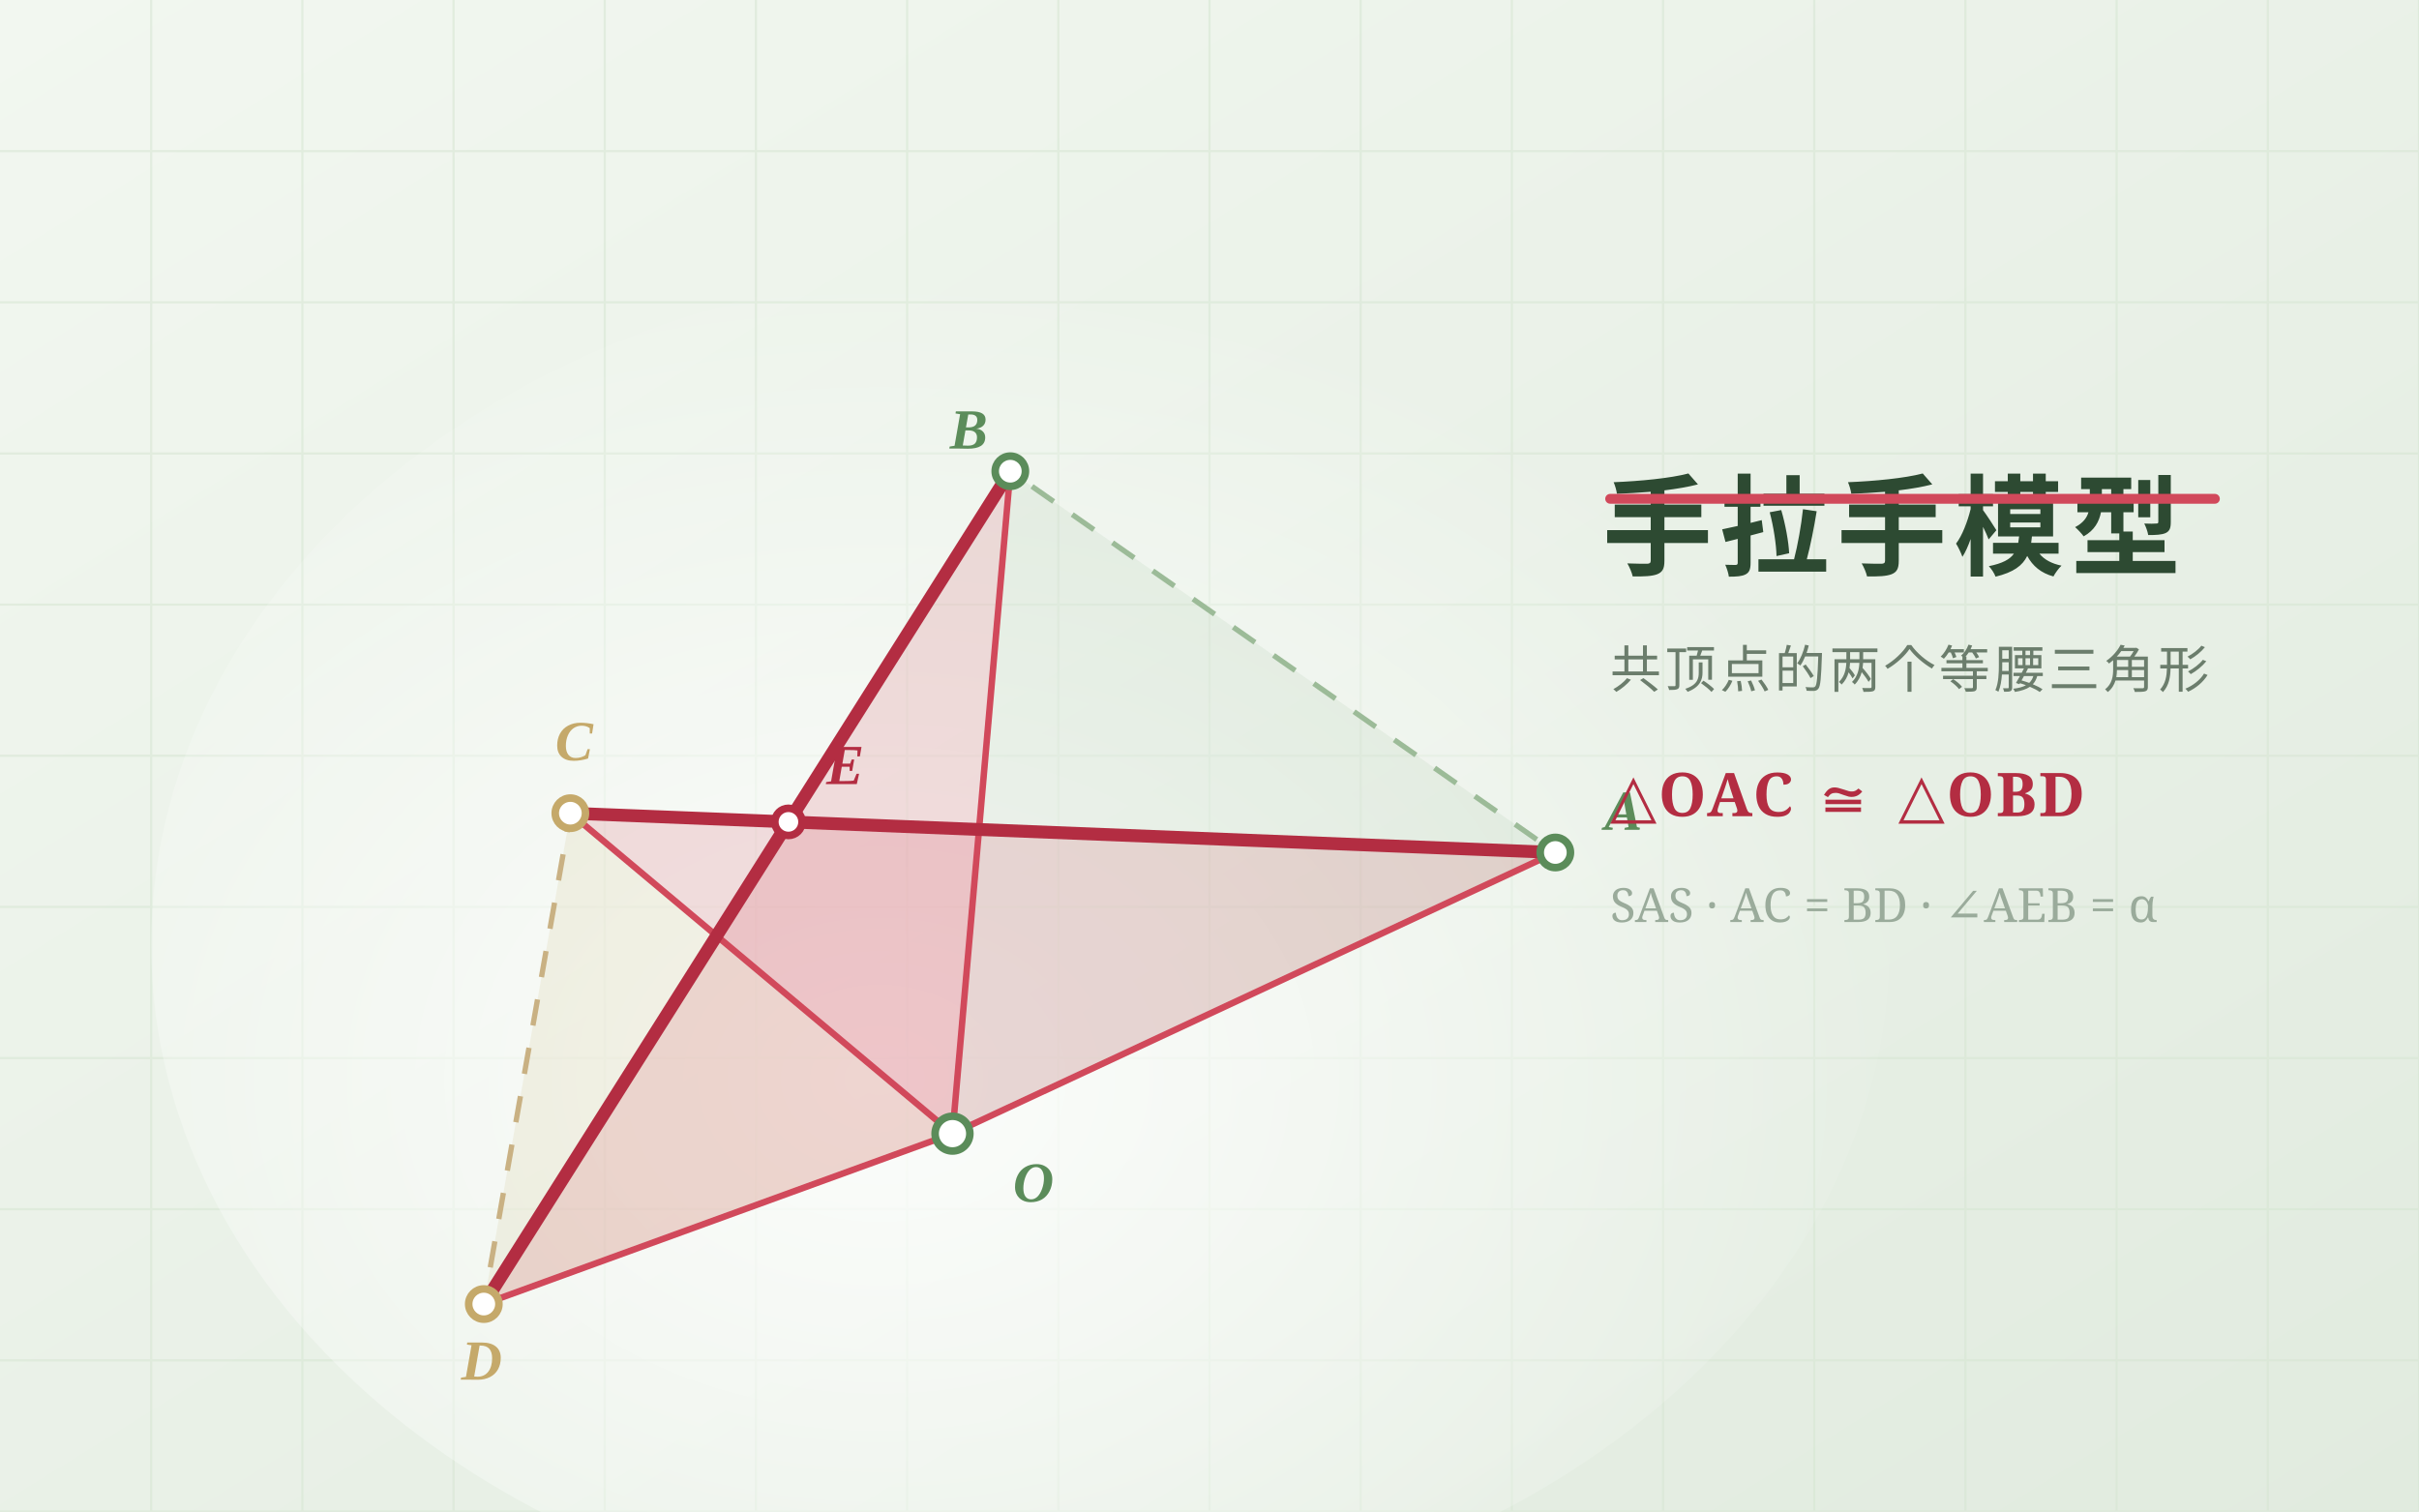
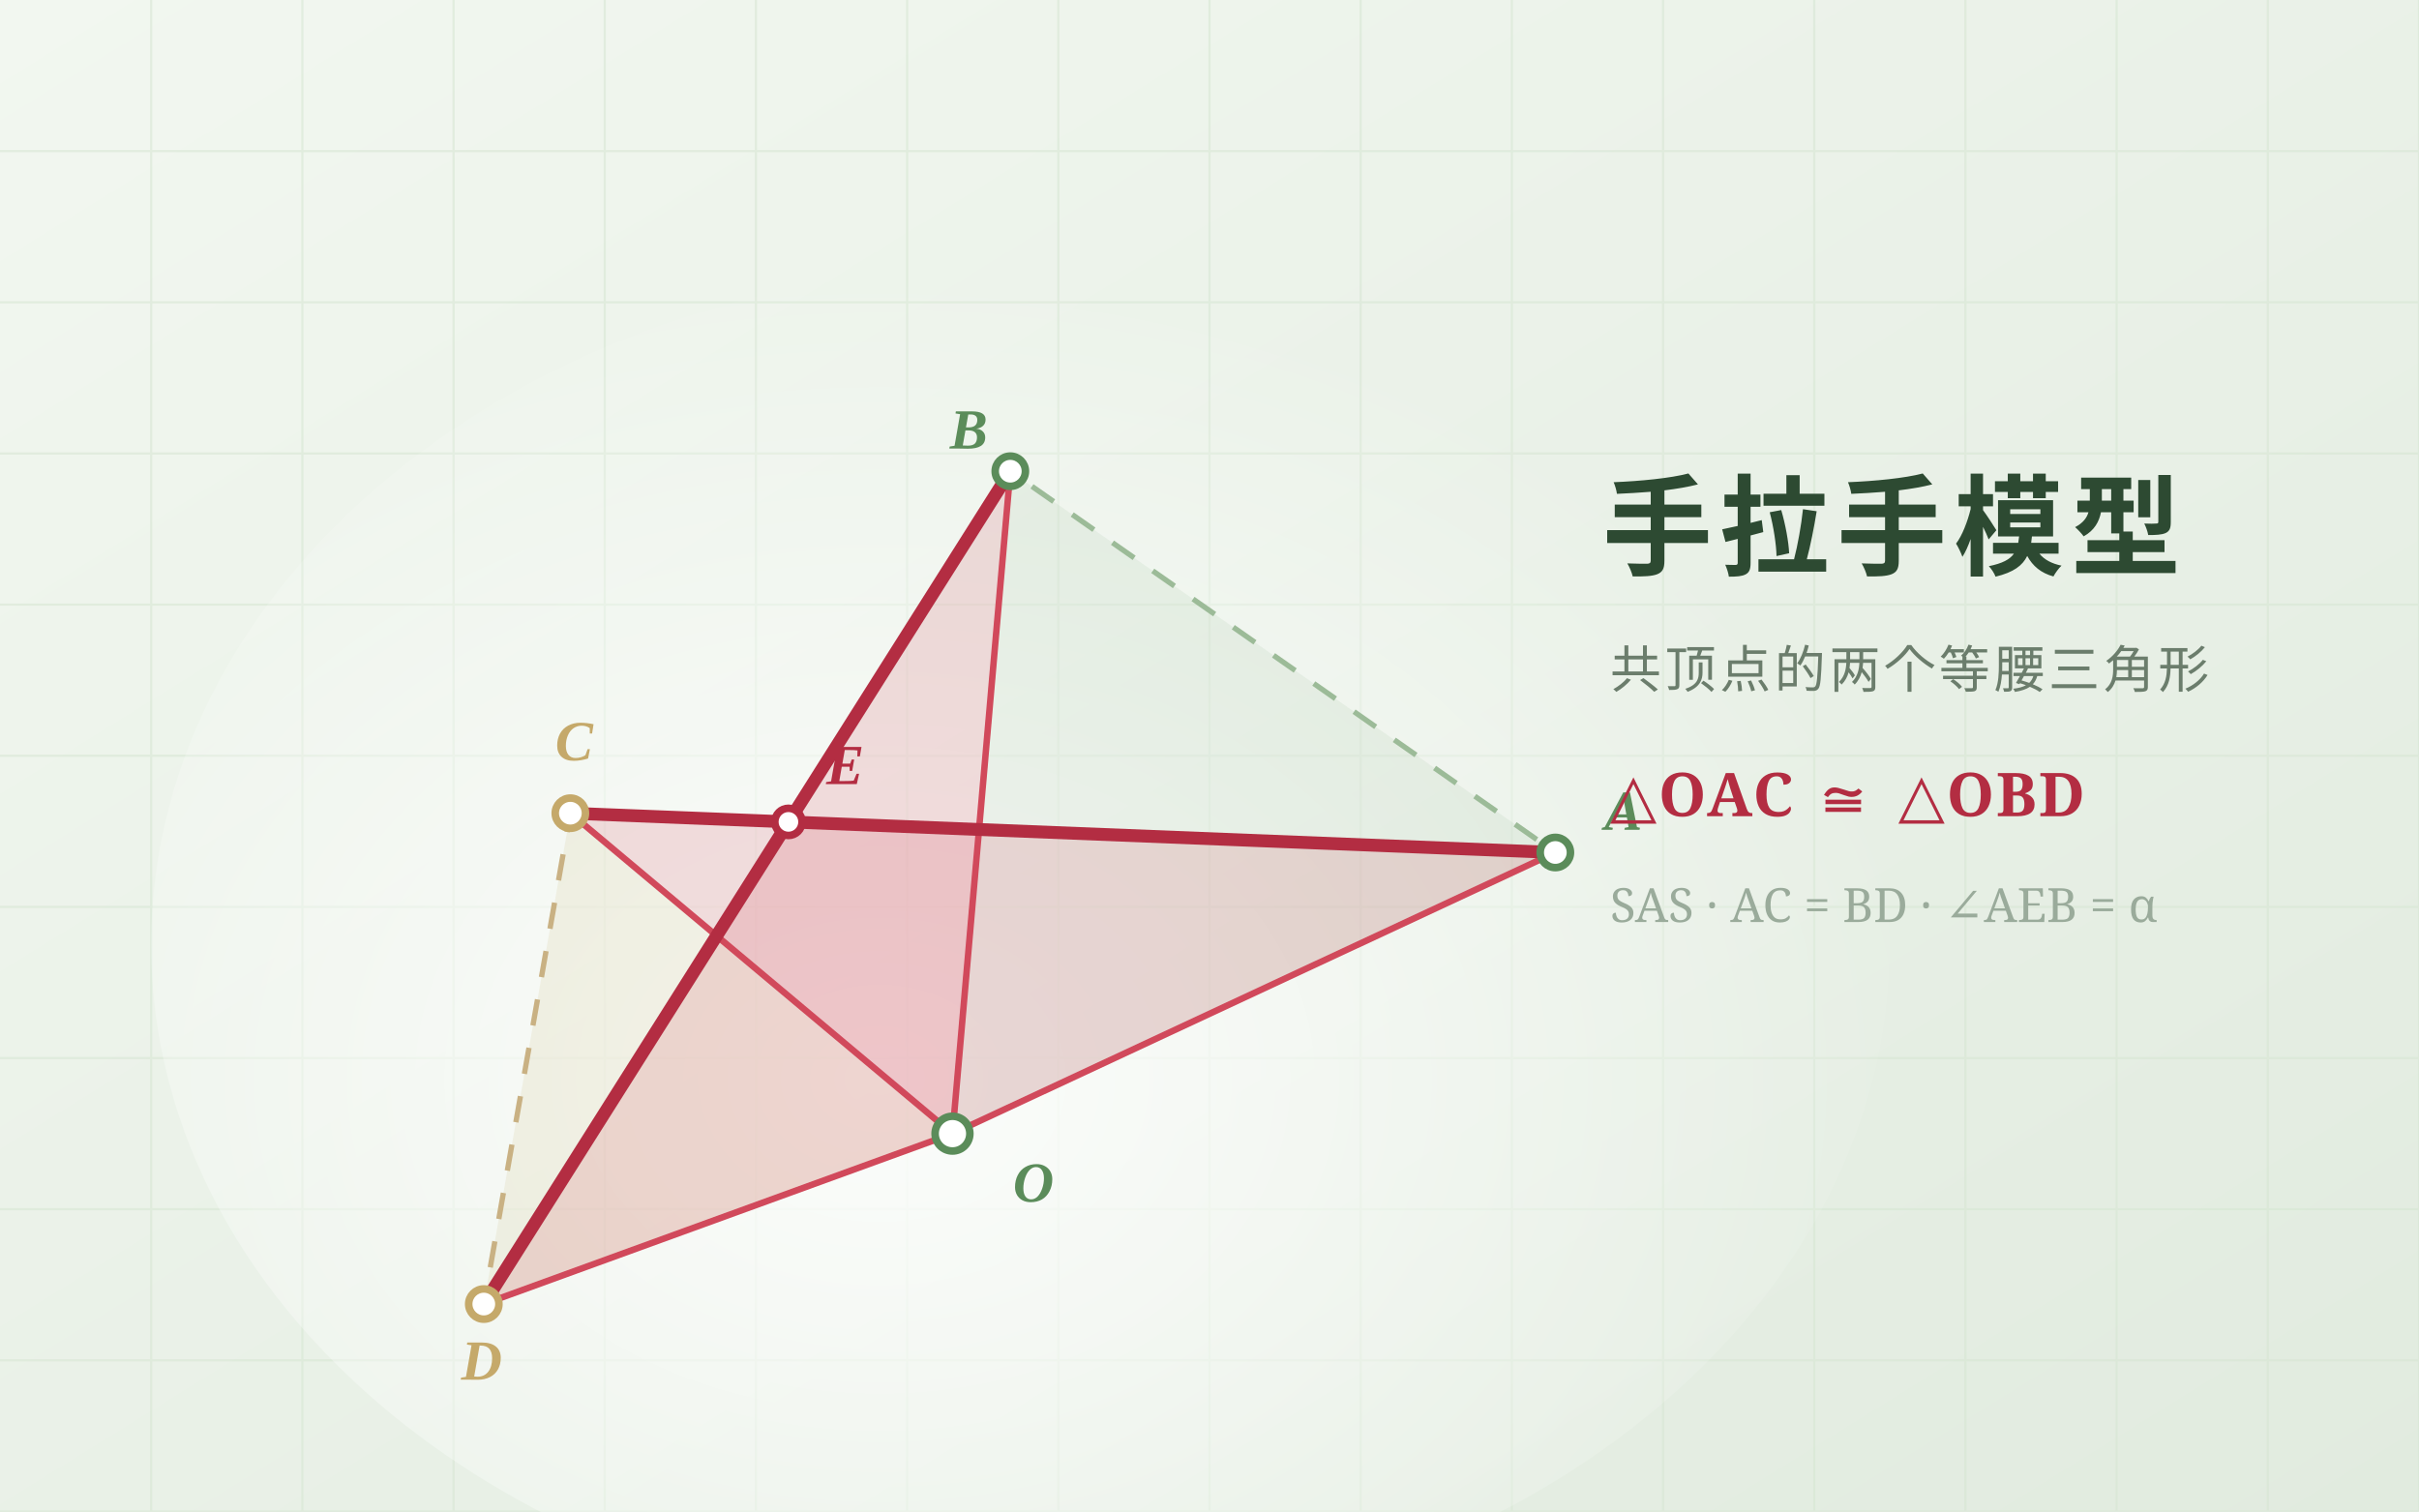
<svg xmlns="http://www.w3.org/2000/svg" width="640" height="400" viewBox="0 0 640 400">
  <defs>
    <linearGradient id="hbg" x1="0%" y1="0%" x2="100%" y2="100%">
      <stop offset="0%" stop-color="#F2F7F0" />
      <stop offset="100%" stop-color="#E1EBDF" />
    </linearGradient>
    <radialGradient id="hglow" cx="42%" cy="60%" r="60%">
      <stop offset="0%" stop-color="#FFFFFF" stop-opacity="0.85" />
      <stop offset="100%" stop-color="#FFFFFF" stop-opacity="0" />
    </radialGradient>
  </defs>
  <rect width="640" height="400" fill="url(#hbg)" />
  <g stroke="#D6E5D2" stroke-width="0.6" opacity="0.55">
    <line x1="40" y1="0" x2="40" y2="400" />
    <line x1="80" y1="0" x2="80" y2="400" />
    <line x1="120" y1="0" x2="120" y2="400" />
    <line x1="160" y1="0" x2="160" y2="400" />
    <line x1="200" y1="0" x2="200" y2="400" />
    <line x1="240" y1="0" x2="240" y2="400" />
    <line x1="280" y1="0" x2="280" y2="400" />
    <line x1="320" y1="0" x2="320" y2="400" />
    <line x1="360" y1="0" x2="360" y2="400" />
    <line x1="400" y1="0" x2="400" y2="400" />
    <line x1="440" y1="0" x2="440" y2="400" />
    <line x1="480" y1="0" x2="480" y2="400" />
    <line x1="520" y1="0" x2="520" y2="400" />
    <line x1="560" y1="0" x2="560" y2="400" />
    <line x1="600" y1="0" x2="600" y2="400" />
    <line x1="640" y1="0" x2="640" y2="400" />
    <line x1="0" y1="40" x2="640" y2="40" />
    <line x1="0" y1="80" x2="640" y2="80" />
    <line x1="0" y1="120" x2="640" y2="120" />
    <line x1="0" y1="160" x2="640" y2="160" />
    <line x1="0" y1="200" x2="640" y2="200" />
    <line x1="0" y1="240" x2="640" y2="240" />
    <line x1="0" y1="280" x2="640" y2="280" />
    <line x1="0" y1="320" x2="640" y2="320" />
    <line x1="0" y1="360" x2="640" y2="360" />
    <line x1="0" y1="400" x2="640" y2="400" />
  </g>
  <ellipse cx="270" cy="250" rx="230" ry="180" fill="url(#hglow)" />
  <polygon points="252,300 411.5,225.6 267.3,124.7" fill="rgba(91,140,90,0.08)" stroke="#9CBB98" stroke-width="1.4" stroke-dasharray="7 6" />
  <polygon points="252,300 150.9,215.2 128.0,345.1" fill="rgba(197,169,106,0.13)" stroke="#C9B183" stroke-width="1.4" stroke-dasharray="7 6" />
  <polygon points="252,300 411.5,225.6 150.9,215.2" fill="rgba(209,73,91,0.17)" stroke="#D1495B" stroke-width="1.7" />
  <polygon points="252,300 267.3,124.7 128.0,345.1" fill="rgba(209,73,91,0.17)" stroke="#D1495B" stroke-width="1.7" />
  <line x1="411.5" y1="225.6" x2="150.9" y2="215.2" stroke="#B32D42" stroke-width="3.4" stroke-linecap="round" />
  <line x1="267.3" y1="124.7" x2="128.0" y2="345.1" stroke="#B32D42" stroke-width="3.4" stroke-linecap="round" />
  <g fill="#FFFFFF" stroke-width="2">
    <circle cx="252" cy="300" r="4.6" stroke="#5B8C5A" />
    <circle cx="411.5" cy="225.6" r="4" stroke="#5B8C5A" />
    <circle cx="267.3" cy="124.7" r="4" stroke="#5B8C5A" />
    <circle cx="150.9" cy="215.2" r="4" stroke="#C5A96A" />
    <circle cx="128.0" cy="345.1" r="4" stroke="#C5A96A" />
    <circle cx="208.6" cy="217.5" r="3.6" stroke="#B32D42" />
  </g>
  <g font-family="Times New Roman, Songti SC, Georgia, serif" font-size="15" font-weight="700" font-style="italic">
    <text x="268" y="318" fill="#5B8C5A">O</text>
    <text x="424.5" y="219.6" fill="#5B8C5A">A</text>
    <text x="251.3" y="118.7" fill="#5B8C5A">B</text>
    <text x="146.9" y="201.2" fill="#C5A96A">C</text>
    <text x="122.0" y="365.1" fill="#C5A96A">D</text>
    <text x="218.6" y="207.5" fill="#B32D42">E</text>
  </g>
  <g font-family="Noto Serif SC, Songti SC, SimSun, serif">
    <text x="424" y="150" font-size="29" font-weight="700" fill="#2D4A32" letter-spacing="2">手拉手模型</text>
    <text x="426" y="182" font-size="13.5" fill="#6B7D6C" letter-spacing="1">共顶点的两个等腰三角形</text>
    <text x="426" y="216" font-size="16" font-weight="700" fill="#B32D42" letter-spacing="0.5">△OAC ≅ △OBD</text>
    <text x="426" y="244" font-size="12.5" fill="#9AAB9B">SAS · AC = BD · ∠AEB = α</text>
  </g>
  <g stroke="#D1495B" stroke-width="2.6" stroke-linecap="round">
-     <line x1="426" y1="132" x2="586" y2="132" />
  </g>
</svg>
